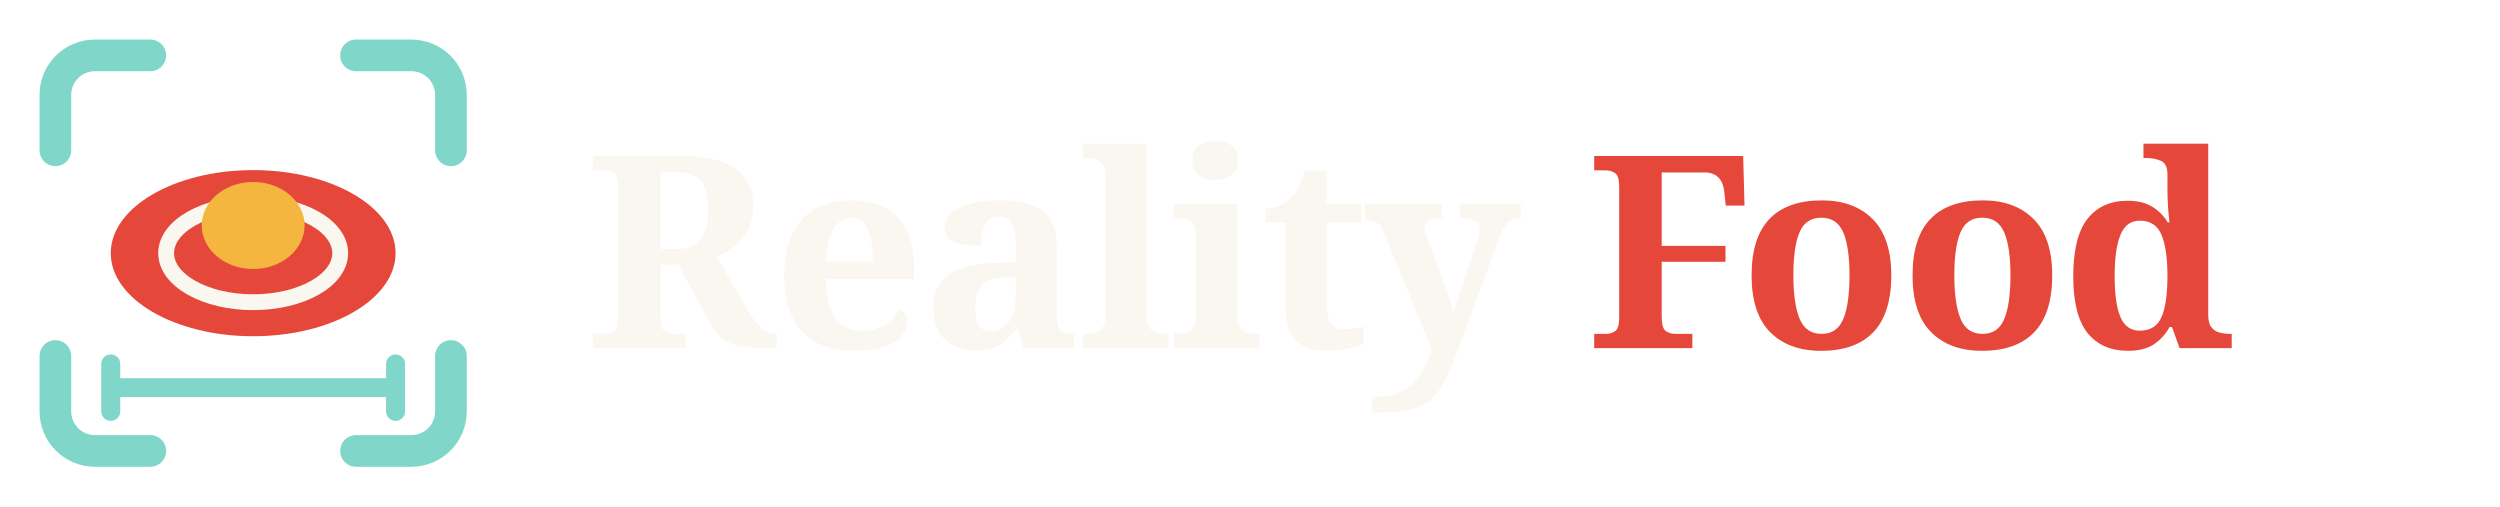
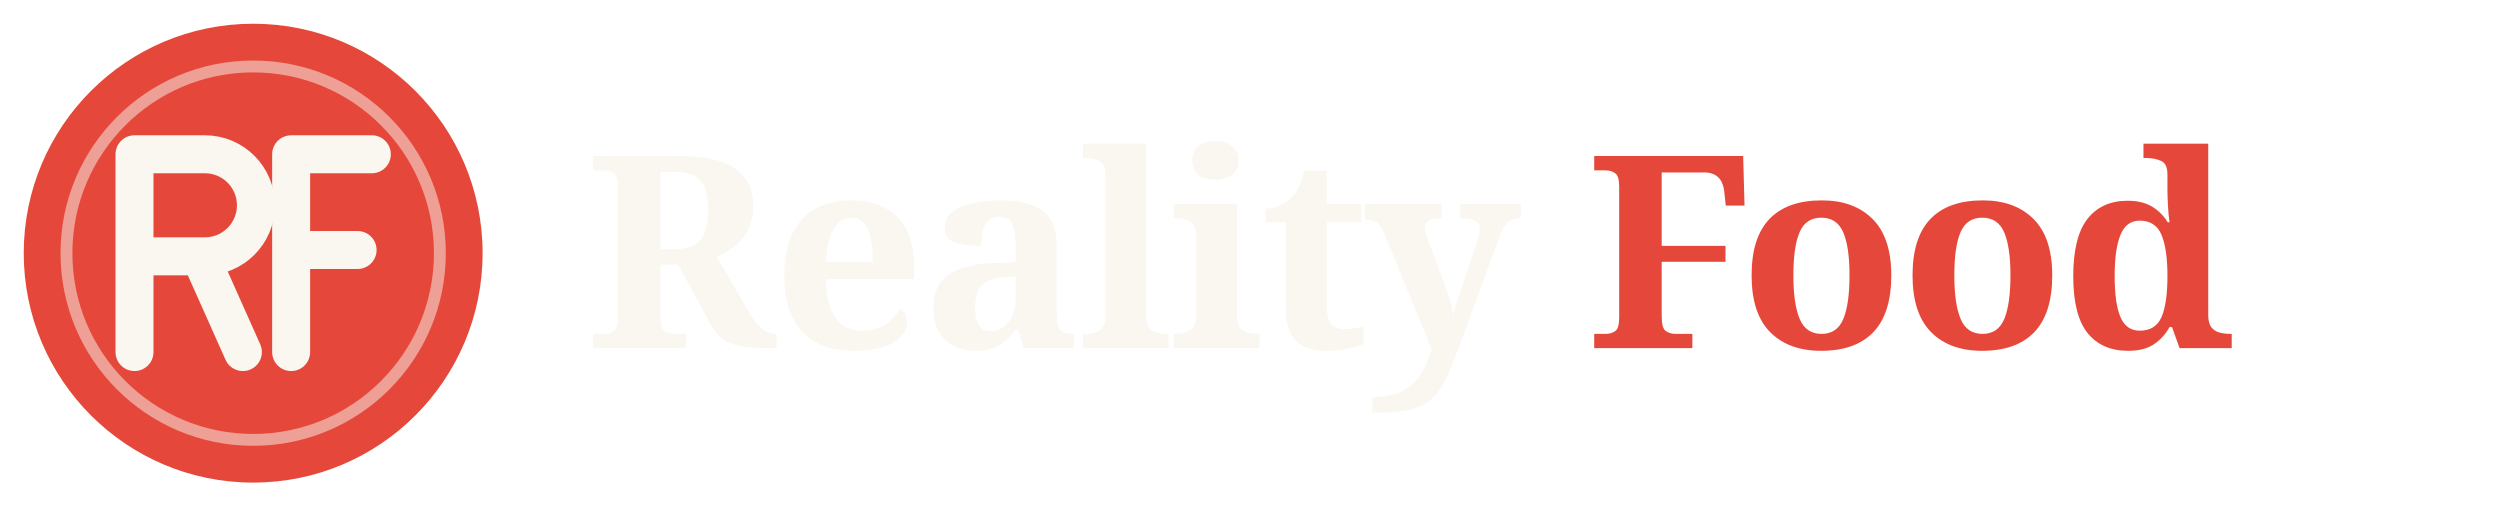
<svg xmlns="http://www.w3.org/2000/svg" viewBox="0 0 316 64" role="img" aria-label="Reality Food">
-   <path d="M7 19V12a5 5 0 0 1 5-5h7M45 7h7a5 5 0 0 1 5 5v7M57 45v7a5 5 0 0 1-5 5h-7M19 57h-7a5 5 0 0 1-5-5v-7" fill="none" stroke="#7FD6C9" stroke-width="4" stroke-linecap="round" />
-   <ellipse cx="32" cy="32" rx="18" ry="10.5" fill="#E5483A" />
-   <ellipse cx="32" cy="32" rx="11" ry="6.2" fill="none" stroke="#FAF7F1" stroke-width="2" />
-   <ellipse cx="32" cy="28.5" rx="6.5" ry="5.5" fill="#F4B63E" />
-   <path d="M14 49h36M14 46v6M50 46v6" fill="none" stroke="#7FD6C9" stroke-width="2.4" stroke-linecap="round" />
+   <circle cx="32" cy="32" r="29" fill="#E5483A" />
+   <circle cx="32" cy="32" r="23.6" fill="none" stroke="#FAF7F1" stroke-width="1.5" opacity="0.5" />
+   <g fill="none" stroke="#FAF7F1" stroke-width="4.8" stroke-linecap="round" stroke-linejoin="round" transform="translate(-0.6 0)">
+     <path d="M17.6 44.5V19.5h8.9a6.45 6.45 0 0 1 0 12.9h-8.9M25.9 32.4l5.4 12.1" />
+     <path d="M37.4 44.5V19.5h10.2M37.4 31.6h8.4" />
+   </g>
  <text x="74" y="44" font-family="Fraunces, Georgia, serif" font-size="34" font-weight="600" letter-spacing="-0.5" fill="#FAF7F1">Reality <tspan fill="#E5483A">Food</tspan>
  </text>
</svg>
